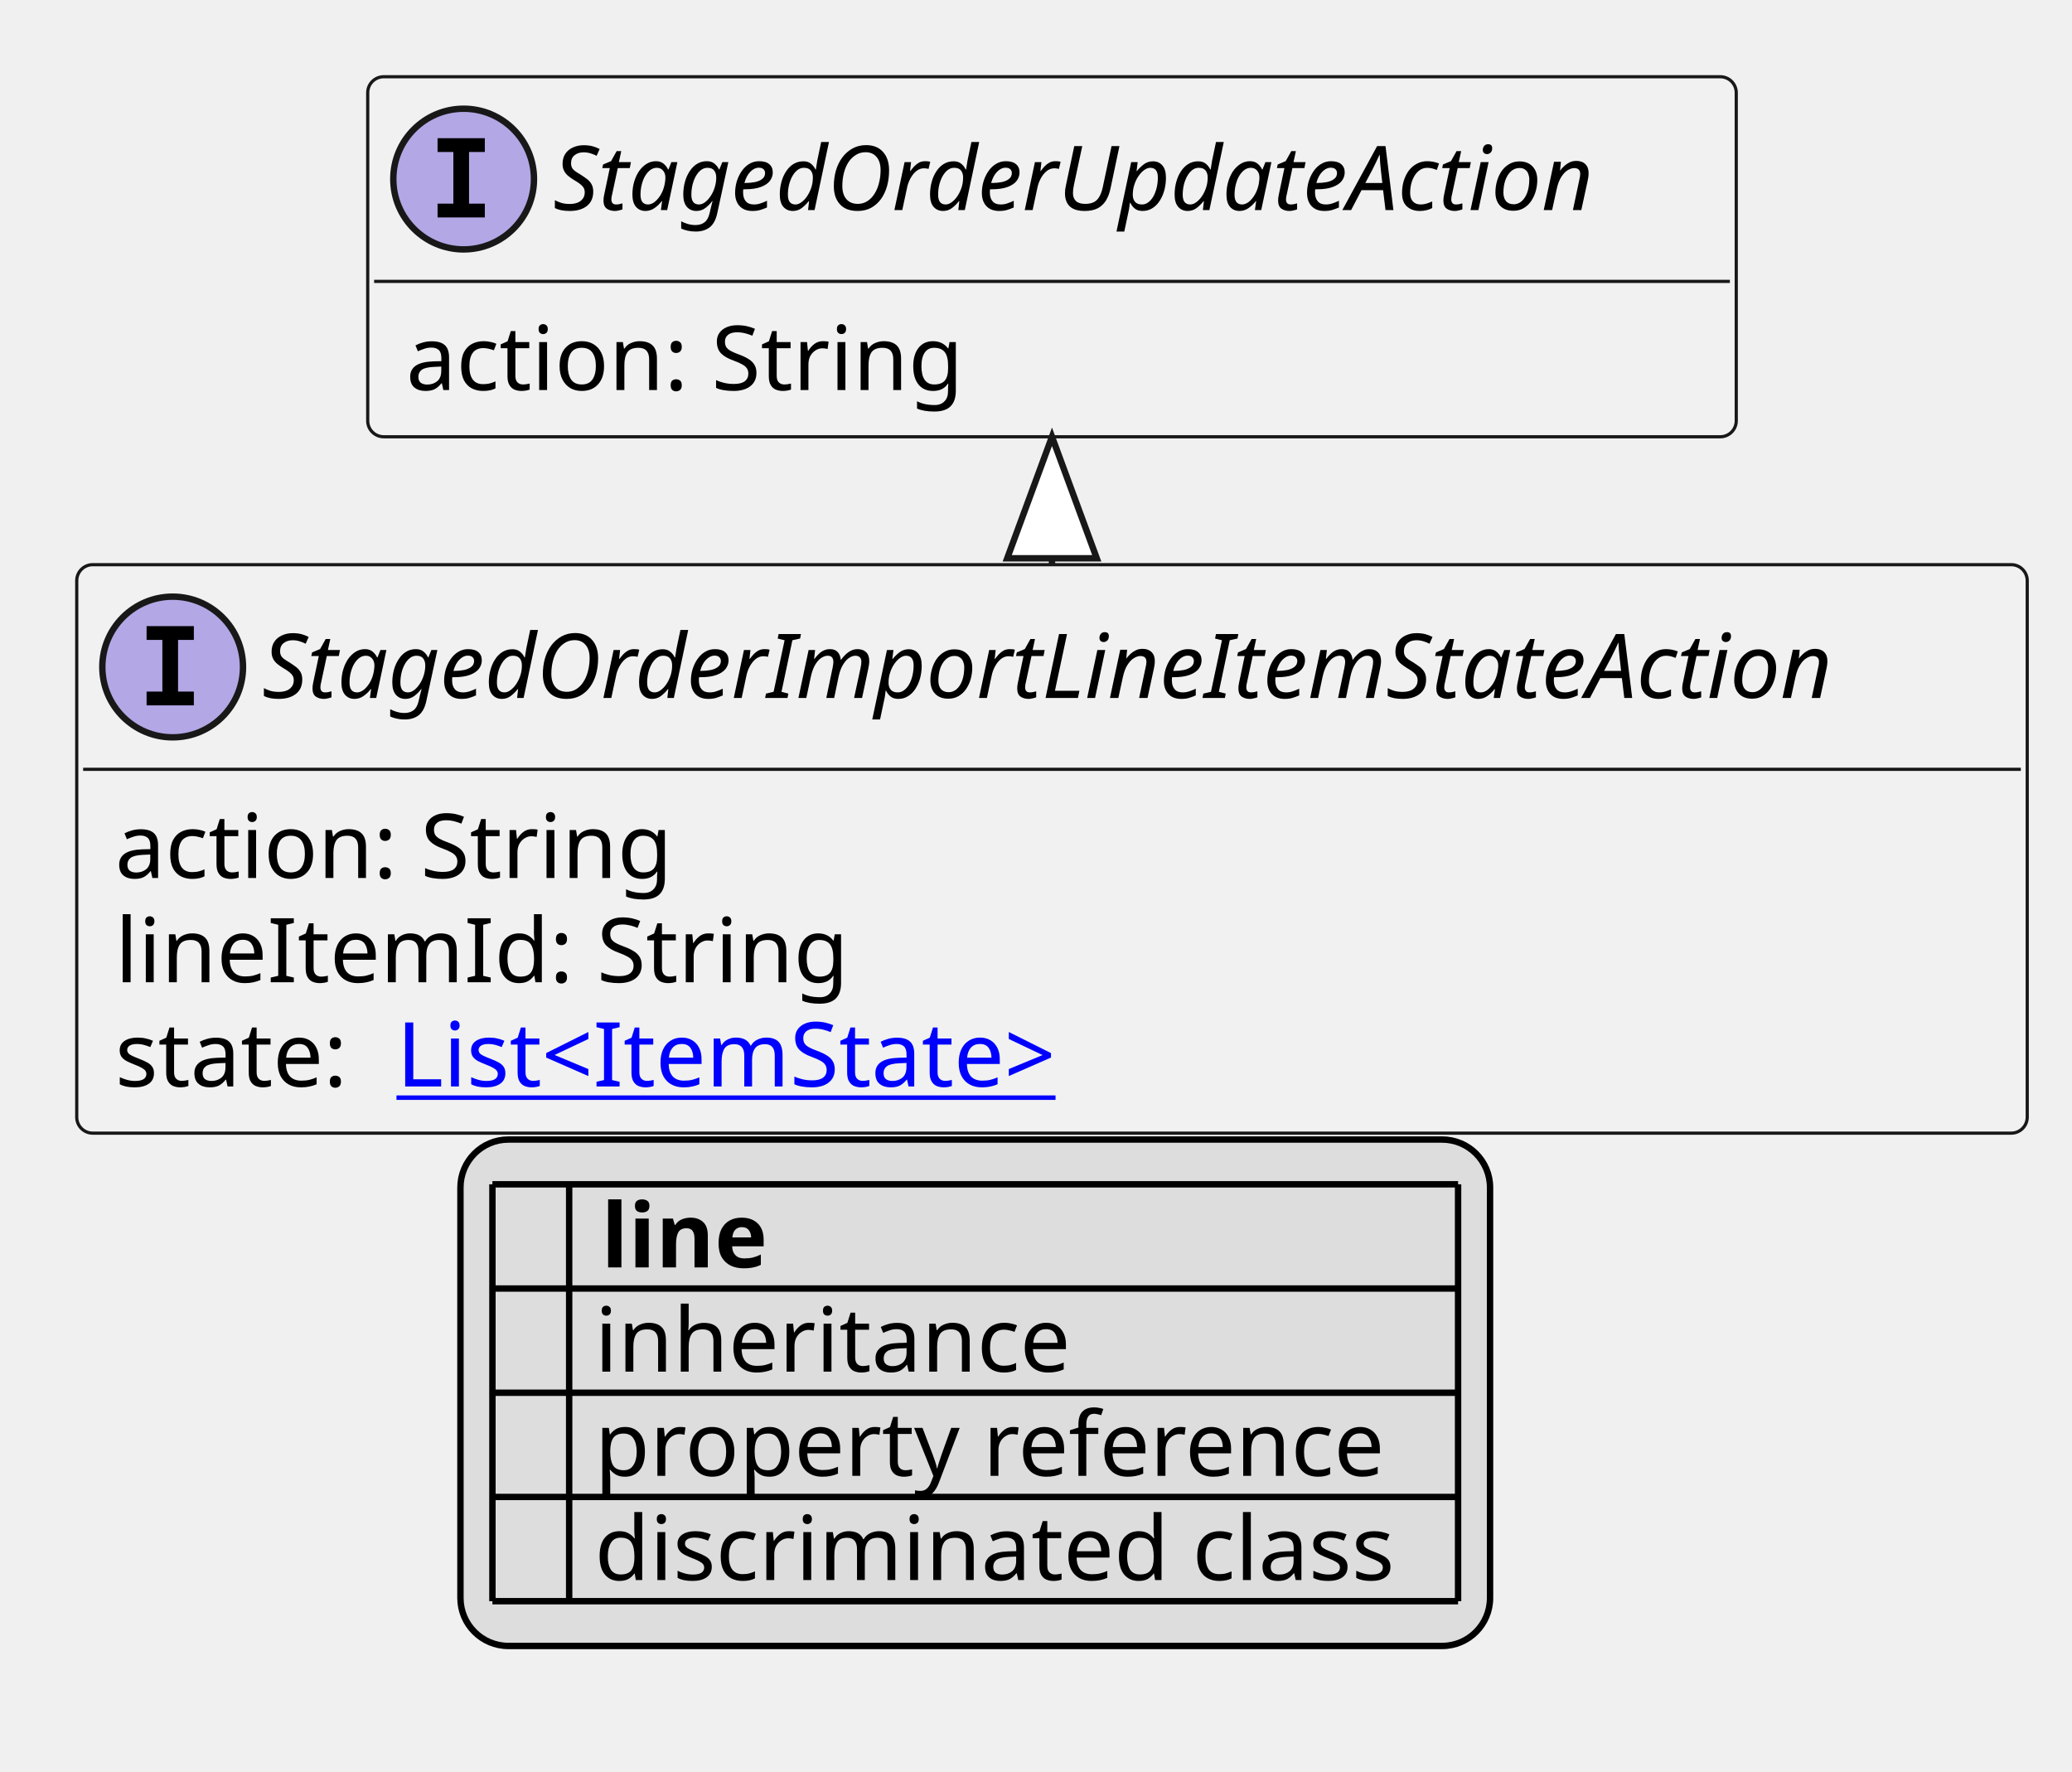
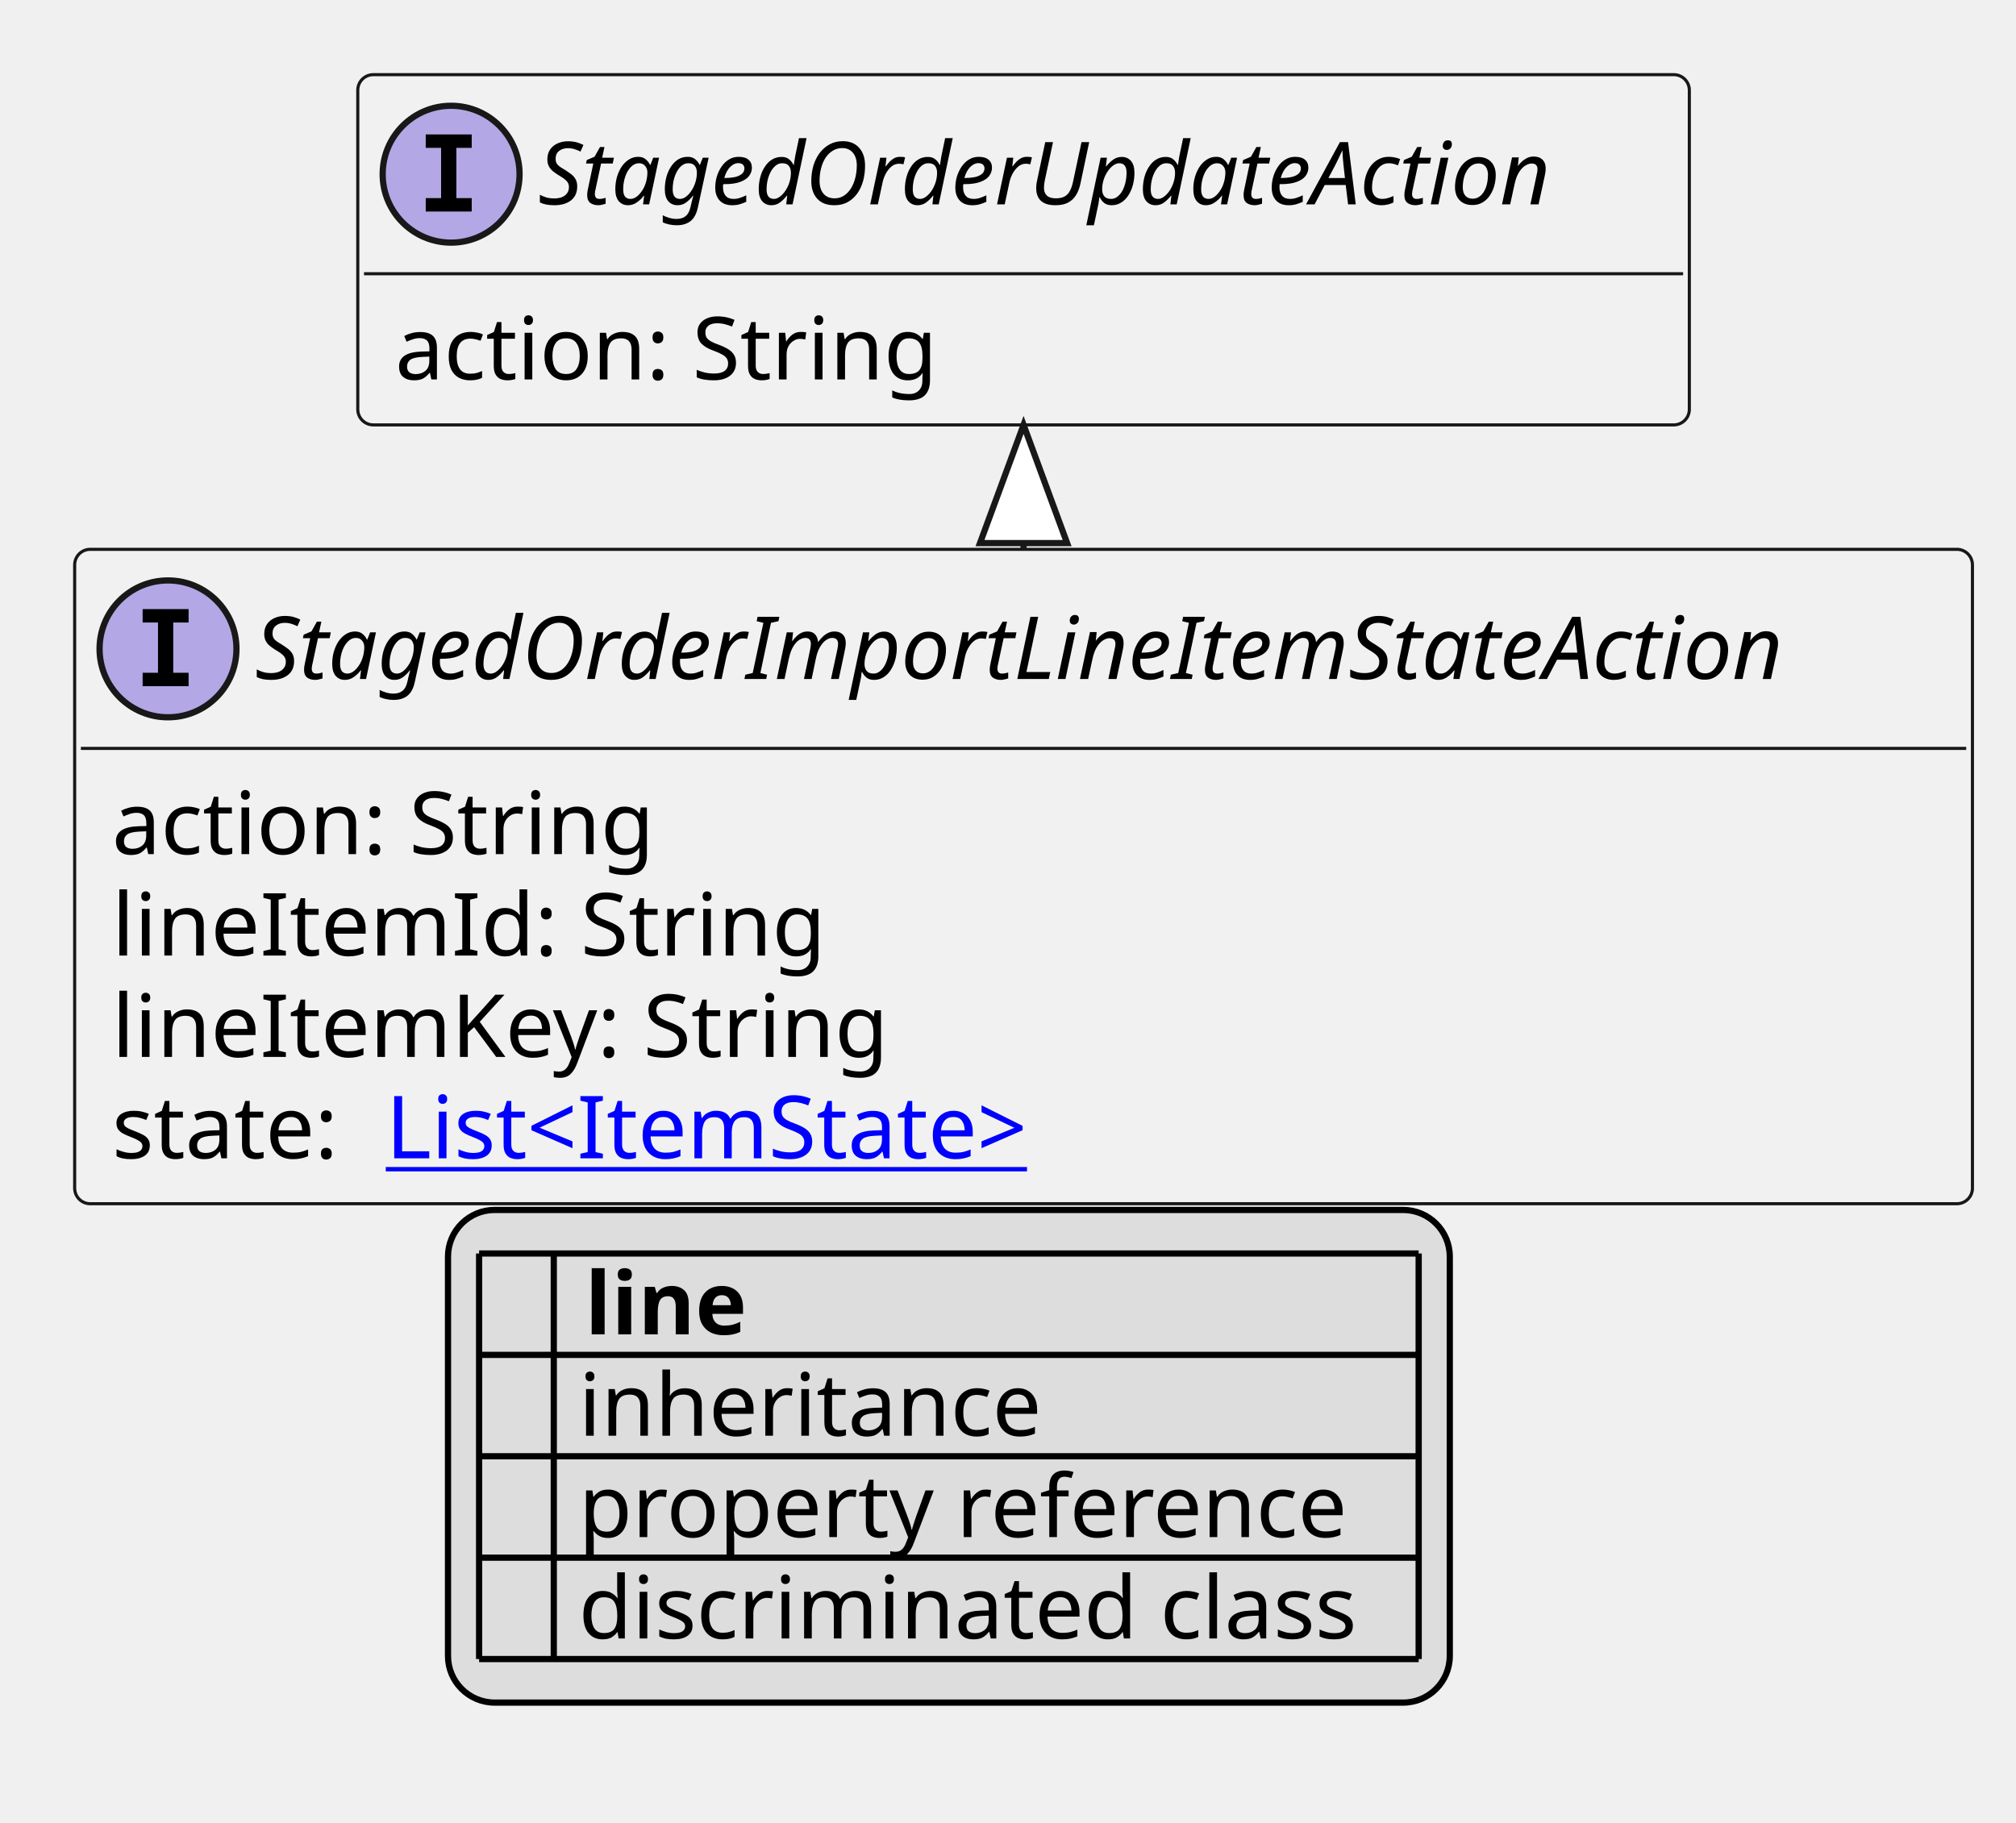
- <svg xmlns="http://www.w3.org/2000/svg" xmlns:xlink="http://www.w3.org/1999/xlink" contentStyleType="text/css" height="277px" preserveAspectRatio="none" style="width:324px;height:277px;background:#FFFFFF;" version="1.1" viewBox="0 0 324 277" width="324px" zoomAndPan="magnify">
+ <svg xmlns="http://www.w3.org/2000/svg" xmlns:xlink="http://www.w3.org/1999/xlink" contentStyleType="text/css" height="293px" preserveAspectRatio="none" style="width:324px;height:293px;background:#FFFFFF;" version="1.1" viewBox="0 0 324 293" width="324px" zoomAndPan="magnify">
  <defs>
-     <filter height="1" id="b1xltexcpcnrj20" width="1" x="0" y="0">
+     <filter height="1" id="bljqj9y5chgdm0" width="1" x="0" y="0">
      <feFlood flood-color="#000000" result="flood" />
      <feComposite in="SourceGraphic" in2="flood" operator="over" />
    </filter>
-     <filter height="1" id="b1xltexcpcnrj21" width="1" x="0" y="0">
+     <filter height="1" id="bljqj9y5chgdm1" width="1" x="0" y="0">
      <feFlood flood-color="#008000" result="flood" />
      <feComposite in="SourceGraphic" in2="flood" operator="over" />
    </filter>
-     <filter height="1" id="b1xltexcpcnrj22" width="1" x="0" y="0">
+     <filter height="1" id="bljqj9y5chgdm2" width="1" x="0" y="0">
      <feFlood flood-color="#0000FF" result="flood" />
      <feComposite in="SourceGraphic" in2="flood" operator="over" />
    </filter>
  </defs>
  <g>
    <a href="StagedOrderImportLineItemStateAction.svg" target="_top" title="StagedOrderImportLineItemStateAction.svg" xlink:actuate="onRequest" xlink:href="StagedOrderImportLineItemStateAction.svg" xlink:show="new" xlink:title="StagedOrderImportLineItemStateAction.svg" xlink:type="simple">
      <g id="elem_StagedOrderImportLineItemStateAction">
-         <rect codeLine="10" fill="#F1F1F1" height="88.891" id="StagedOrderImportLineItemStateAction" rx="2.5" ry="2.5" style="stroke:#181818;stroke-width:0.5;" width="305" x="12" y="88.297" />
+         <rect codeLine="10" fill="#F1F1F1" height="105.188" id="StagedOrderImportLineItemStateAction" rx="2.5" ry="2.5" style="stroke:#181818;stroke-width:0.5;" width="305" x="12" y="88.297" />
        <ellipse cx="27" cy="104.297" fill="#B4A7E5" rx="11" ry="11" style="stroke:#181818;stroke-width:1.0;" />
        <path d="M22.922,100.062 L22.922,97.906 L30.312,97.906 L30.312,100.062 L27.844,100.062 L27.844,108.141 L30.312,108.141 L30.312,110.297 L22.922,110.297 L22.922,108.141 L25.391,108.141 L25.391,100.062 L22.922,100.062 Z " fill="#000000" />
        <text fill="#000000" font-family="sans-serif" font-size="14" font-style="italic" lengthAdjust="spacing" textLength="273" x="41" y="109.144">StagedOrderImportLineItemStateAction</text>
        <line style="stroke:#181818;stroke-width:0.5;" x1="13" x2="316" y1="120.297" y2="120.297" />
        <text fill="#000000" font-family="sans-serif" font-size="14" lengthAdjust="spacing" textLength="91" x="18" y="137.292">action: String</text>
        <text fill="#000000" font-family="sans-serif" font-size="14" lengthAdjust="spacing" textLength="115" x="18" y="153.589">lineItemId: String</text>
-         <text fill="#000000" font-family="sans-serif" font-size="14" lengthAdjust="spacing" textLength="40" x="18" y="169.886">state:</text>
+         <text fill="#000000" font-family="sans-serif" font-size="14" lengthAdjust="spacing" textLength="128" x="18" y="169.886">lineItemKey: String</text>
+         <text fill="#000000" font-family="sans-serif" font-size="14" lengthAdjust="spacing" textLength="40" x="18" y="186.183">state:</text>
        <a href="ItemState.svg" target="_top" title="ItemState.svg" xlink:actuate="onRequest" xlink:href="ItemState.svg" xlink:show="new" xlink:title="ItemState.svg" xlink:type="simple">
-           <text fill="#0000FF" font-family="sans-serif" font-size="14" lengthAdjust="spacing" text-decoration="underline" textLength="113" x="62" y="169.886">List&lt;ItemState&gt;</text>
+           <text fill="#0000FF" font-family="sans-serif" font-size="14" lengthAdjust="spacing" text-decoration="underline" textLength="113" x="62" y="186.183">List&lt;ItemState&gt;</text>
        </a>
      </g>
    </a>
    <a href="StagedOrderUpdateAction.svg" target="_top" title="StagedOrderUpdateAction.svg" xlink:actuate="onRequest" xlink:href="StagedOrderUpdateAction.svg" xlink:show="new" xlink:title="StagedOrderUpdateAction.svg" xlink:type="simple">
      <g id="elem_StagedOrderUpdateAction">
-         <rect codeLine="15" fill="#F1F1F1" height="56.297" id="StagedOrderUpdateAction" rx="2.5" ry="2.5" style="stroke:#181818;stroke-width:0.5;" width="214" x="57.5" y="12" />
+         <rect codeLine="16" fill="#F1F1F1" height="56.297" id="StagedOrderUpdateAction" rx="2.5" ry="2.5" style="stroke:#181818;stroke-width:0.5;" width="214" x="57.5" y="12" />
        <ellipse cx="72.5" cy="28" fill="#B4A7E5" rx="11" ry="11" style="stroke:#181818;stroke-width:1.0;" />
        <path d="M68.422,23.766 L68.422,21.609 L75.812,21.609 L75.812,23.766 L73.344,23.766 L73.344,31.844 L75.812,31.844 L75.812,34 L68.422,34 L68.422,31.844 L70.891,31.844 L70.891,23.766 L68.422,23.766 Z " fill="#000000" />
        <text fill="#000000" font-family="sans-serif" font-size="14" font-style="italic" lengthAdjust="spacing" textLength="182" x="86.5" y="32.847">StagedOrderUpdateAction</text>
        <line style="stroke:#181818;stroke-width:0.5;" x1="58.5" x2="270.5" y1="44" y2="44" />
        <text fill="#000000" font-family="sans-serif" font-size="14" lengthAdjust="spacing" textLength="91" x="63.5" y="60.995">action: String</text>
      </g>
    </a>
    <line style="stroke:#181818;stroke-width:1.0;" x1="164.5" x2="164.5" y1="68.297" y2="88.297" />
    <polygon fill="#FFFFFF" points="164.5,68.297,157.5,87.297,171.5,87.297,164.5,68.297" style="stroke:#181818;stroke-width:1.0;" />
-     <rect fill="#DDDDDD" height="79.188" id="_legend" rx="7.5" ry="7.5" style="stroke:#000000;stroke-width:1.0;" width="161" x="72" y="178.188" />
-     <text fill="#000000" font-family="sans-serif" font-size="14" font-weight="bold" lengthAdjust="spacing" textLength="5" x="77" y="198.183"> </text>
-     <text fill="#000000" font-family="sans-serif" font-size="14" font-weight="bold" lengthAdjust="spacing" textLength="28" x="94" y="198.183">line</text>
-     <text fill="#000000" filter="url(#b1xltexcpcnrj20)" font-family="sans-serif" font-size="14" lengthAdjust="spacing" textLength="12" x="77" y="214.48">   </text>
-     <text fill="#000000" font-family="sans-serif" font-size="14" lengthAdjust="spacing" textLength="77" x="93" y="214.48">inheritance</text>
-     <text fill="#000000" filter="url(#b1xltexcpcnrj21)" font-family="sans-serif" font-size="14" lengthAdjust="spacing" textLength="12" x="77" y="230.776">   </text>
-     <text fill="#000000" font-family="sans-serif" font-size="14" lengthAdjust="spacing" textLength="129" x="93" y="230.776">property reference</text>
-     <text fill="#000000" filter="url(#b1xltexcpcnrj22)" font-family="sans-serif" font-size="14" lengthAdjust="spacing" textLength="12" x="77" y="247.073">   </text>
-     <text fill="#000000" font-family="sans-serif" font-size="14" lengthAdjust="spacing" textLength="131" x="93" y="247.073">discriminated class</text>
-     <line style="stroke:#000000;stroke-width:1.0;" x1="77" x2="228" y1="185.188" y2="185.188" />
+     <rect fill="#DDDDDD" height="79.188" id="_legend" rx="7.5" ry="7.5" style="stroke:#000000;stroke-width:1.0;" width="161" x="72" y="194.484" />
+     <text fill="#000000" font-family="sans-serif" font-size="14" font-weight="bold" lengthAdjust="spacing" textLength="5" x="77" y="214.48"> </text>
+     <text fill="#000000" font-family="sans-serif" font-size="14" font-weight="bold" lengthAdjust="spacing" textLength="28" x="94" y="214.48">line</text>
+     <text fill="#000000" filter="url(#bljqj9y5chgdm0)" font-family="sans-serif" font-size="14" lengthAdjust="spacing" textLength="12" x="77" y="230.776">   </text>
+     <text fill="#000000" font-family="sans-serif" font-size="14" lengthAdjust="spacing" textLength="77" x="93" y="230.776">inheritance</text>
+     <text fill="#000000" filter="url(#bljqj9y5chgdm1)" font-family="sans-serif" font-size="14" lengthAdjust="spacing" textLength="12" x="77" y="247.073">   </text>
+     <text fill="#000000" font-family="sans-serif" font-size="14" lengthAdjust="spacing" textLength="129" x="93" y="247.073">property reference</text>
+     <text fill="#000000" filter="url(#bljqj9y5chgdm2)" font-family="sans-serif" font-size="14" lengthAdjust="spacing" textLength="12" x="77" y="263.37">   </text>
+     <text fill="#000000" font-family="sans-serif" font-size="14" lengthAdjust="spacing" textLength="131" x="93" y="263.37">discriminated class</text>
    <line style="stroke:#000000;stroke-width:1.0;" x1="77" x2="228" y1="201.484" y2="201.484" />
    <line style="stroke:#000000;stroke-width:1.0;" x1="77" x2="228" y1="217.781" y2="217.781" />
    <line style="stroke:#000000;stroke-width:1.0;" x1="77" x2="228" y1="234.078" y2="234.078" />
    <line style="stroke:#000000;stroke-width:1.0;" x1="77" x2="228" y1="250.375" y2="250.375" />
-     <line style="stroke:#000000;stroke-width:1.0;" x1="77" x2="77" y1="185.188" y2="250.375" />
-     <line style="stroke:#000000;stroke-width:1.0;" x1="89" x2="89" y1="185.188" y2="250.375" />
-     <line style="stroke:#000000;stroke-width:1.0;" x1="228" x2="228" y1="185.188" y2="250.375" />
+     <line style="stroke:#000000;stroke-width:1.0;" x1="77" x2="228" y1="266.672" y2="266.672" />
+     <line style="stroke:#000000;stroke-width:1.0;" x1="77" x2="77" y1="201.484" y2="266.672" />
+     <line style="stroke:#000000;stroke-width:1.0;" x1="89" x2="89" y1="201.484" y2="266.672" />
+     <line style="stroke:#000000;stroke-width:1.0;" x1="228" x2="228" y1="201.484" y2="266.672" />
  </g>
</svg>
